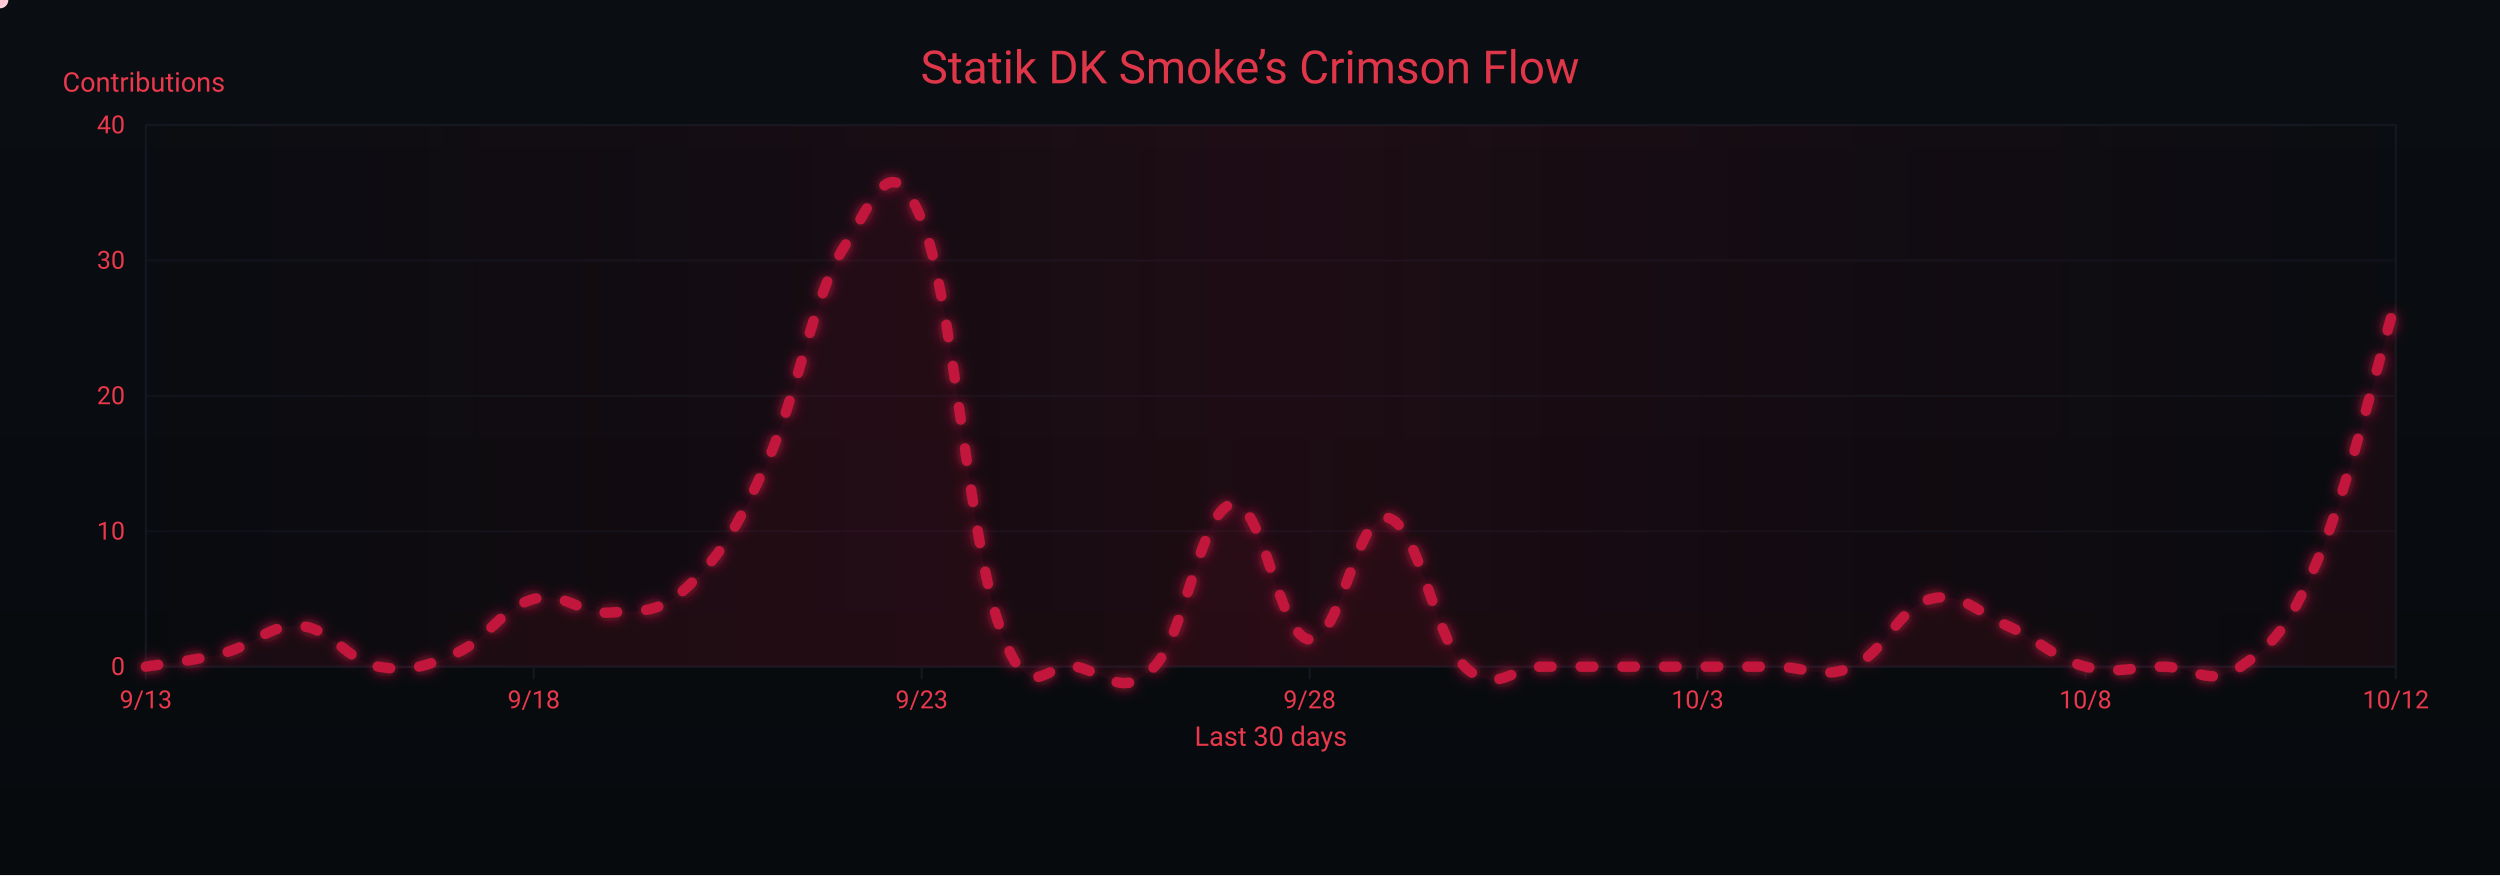
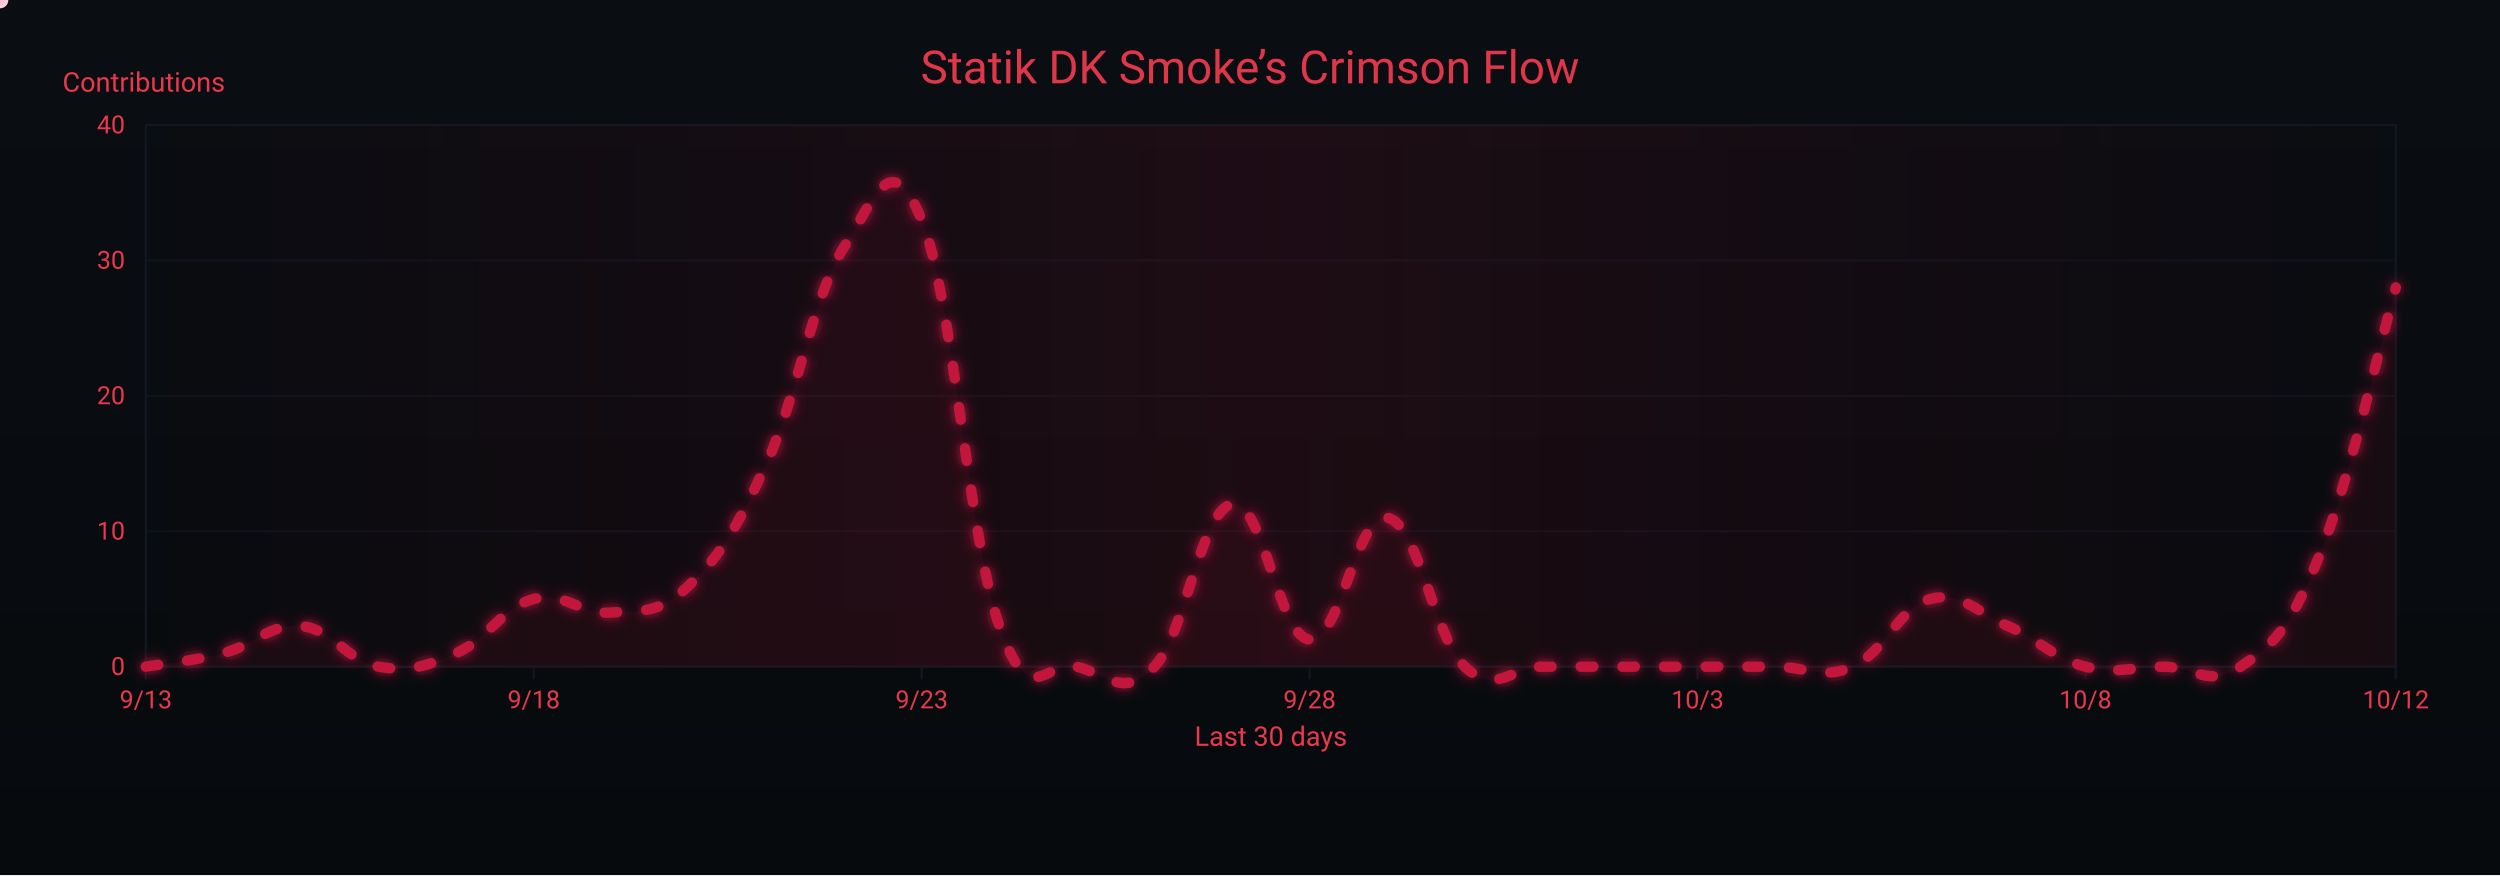
<svg xmlns="http://www.w3.org/2000/svg" width="1200" height="420" viewBox="0 0 1200 420" role="img" aria-label="Crimson Flow Graph">
  <defs>
    <linearGradient id="bgGrad" x1="0" y1="0" x2="0" y2="1">
      <stop offset="0%" stop-color="#0a0d12" />
      <stop offset="100%" stop-color="#070a0d" />
    </linearGradient>
    <filter id="glow">
      <feGaussianBlur stdDeviation="3" result="b1" />
      <feMerge>
        <feMergeNode in="b1" />
        <feMergeNode in="SourceGraphic" />
      </feMerge>
    </filter>
    <linearGradient id="sheen" x1="0" y1="0" x2="1" y2="0">
      <stop offset="0%" stop-color="#9b0e2a" stop-opacity="0" />
      <stop offset="50%" stop-color="#9b0e2a" stop-opacity=".14" />
      <stop offset="100%" stop-color="#9b0e2a" stop-opacity="0" />
      <animateTransform attributeName="gradientTransform" type="translate" from="-1 0" to="1 0" dur="9s" repeatCount="indefinite" />
    </linearGradient>
  </defs>
  <rect width="1200" height="420" fill="url(#bgGrad)" />
  <rect x="70" y="60" width="1080" height="260" fill="none" stroke="#121821" stroke-width="1" />
  <g font-family="ui-sans-serif,system-ui,-apple-system,Segoe UI,Roboto,Ubuntu,Arial" font-size="12">
    <path d="M70,320.0 H1150" stroke="#121821" stroke-width="1" opacity="0.6" />
    <text x="60" y="324.0" text-anchor="end" fill="#ea384c">0</text>
    <path d="M70,255.0 H1150" stroke="#121821" stroke-width="1" opacity="0.6" />
    <text x="60" y="259.0" text-anchor="end" fill="#ea384c">10</text>
    <path d="M70,190.0 H1150" stroke="#121821" stroke-width="1" opacity="0.6" />
    <text x="60" y="194.0" text-anchor="end" fill="#ea384c">20</text>
    <path d="M70,125.0 H1150" stroke="#121821" stroke-width="1" opacity="0.6" />
    <text x="60" y="129.0" text-anchor="end" fill="#ea384c">30</text>
    <path d="M70,60.0 H1150" stroke="#121821" stroke-width="1" opacity="0.6" />
    <text x="60" y="64.0" text-anchor="end" fill="#ea384c">40</text>
    <text x="30" y="44" fill="#ea384c" font-size="13">Contributions</text>
  </g>
  <g font-family="ui-sans-serif,system-ui,-apple-system,Segoe UI,Roboto,Ubuntu,Arial" font-size="12">
    <path d="M70.0,320 V326" stroke="#121821" stroke-width="1" />
    <text x="70.0" y="340" text-anchor="middle" fill="#ea384c">9/13</text>
    <path d="M256.2,320 V326" stroke="#121821" stroke-width="1" />
    <text x="256.2" y="340" text-anchor="middle" fill="#ea384c">9/18</text>
    <path d="M442.4,320 V326" stroke="#121821" stroke-width="1" />
    <text x="442.4" y="340" text-anchor="middle" fill="#ea384c">9/23</text>
    <path d="M628.6,320 V326" stroke="#121821" stroke-width="1" />
    <text x="628.6" y="340" text-anchor="middle" fill="#ea384c">9/28</text>
    <path d="M814.8,320 V326" stroke="#121821" stroke-width="1" />
    <text x="814.8" y="340" text-anchor="middle" fill="#ea384c">10/3</text>
    <path d="M1001.0,320 V326" stroke="#121821" stroke-width="1" />
    <text x="1001.0" y="340" text-anchor="middle" fill="#ea384c">10/8</text>
    <path d="M1150.0,320 V326" stroke="#121821" stroke-width="1" />
    <text x="1150.0" y="340" text-anchor="middle" fill="#ea384c">10/12</text>
    <text x="610" y="358" text-anchor="middle" fill="#ea384c" font-size="13">Last 30 days</text>
  </g>
  <rect x="70" y="60" width="1080" height="260" fill="url(#sheen)" />
  <text x="600" y="40" text-anchor="middle" font-family="ui-sans-serif,system-ui,-apple-system,Segoe UI,Roboto,Ubuntu,Arial" font-size="22" fill="#ea384c" opacity=".95">Statik DK Smoke’s Crimson Flow</text>
-   <path d="M70.0,320.0 C77.4,318.7 92.3,317.4 107.2,313.5 C122.1,309.6 129.6,299.2 144.5,300.5 C159.4,301.8 166.8,317.4 181.7,320.0 C196.6,322.6 204.1,320.0 219.0,313.5 C233.9,307.0 241.3,291.4 256.2,287.5 C271.1,283.6 278.6,295.3 293.4,294.0 C308.3,292.7 315.8,295.3 330.7,281.0 C345.6,266.7 353.0,255.0 367.9,222.5 C382.8,190.0 390.3,141.9 405.2,118.5 C420.1,95.1 427.5,69.1 442.4,105.5 C457.3,141.9 464.8,257.6 479.7,300.5 C494.6,343.4 502.0,316.1 516.9,320.0 C531.8,323.9 539.2,335.6 554.1,320.0 C569.0,304.4 576.5,244.6 591.4,242.0 C606.3,239.4 613.7,305.7 628.6,307.0 C643.5,308.3 651.0,245.9 665.9,248.5 C680.8,251.1 688.2,305.7 703.1,320.0 C718.0,334.3 725.4,320.0 740.3,320.0 C755.2,320.0 762.7,320.0 777.6,320.0 C792.5,320.0 799.9,320.0 814.8,320.0 C829.7,320.0 837.2,320.0 852.1,320.0 C867.0,320.0 874.4,326.5 889.3,320.0 C904.2,313.5 911.7,291.4 926.6,287.5 C941.4,283.6 948.9,294.0 963.8,300.5 C978.7,307.0 986.1,316.1 1001.0,320.0 C1015.9,323.9 1023.4,320.0 1038.3,320.0 C1053.2,320.0 1060.6,330.4 1075.5,320.0 C1090.4,309.6 1097.9,303.1 1112.8,268.0 C1127.7,232.9 1142.6,169.2 1150.0,144.5 L 1150,320 L 70,320 Z" fill="#7a0f26" opacity=".13">
+   <path d="M70.0,320.0 C77.4,318.7 92.3,317.4 107.2,313.5 C122.1,309.6 129.6,299.2 144.5,300.5 C159.4,301.8 166.8,317.4 181.7,320.0 C196.6,322.6 204.1,320.0 219.0,313.5 C233.9,307.0 241.3,291.4 256.2,287.5 C271.1,283.6 278.6,295.3 293.4,294.0 C308.3,292.7 315.8,295.3 330.7,281.0 C345.6,266.7 353.0,255.0 367.9,222.5 C382.8,190.0 390.3,141.9 405.2,118.5 C420.1,95.1 427.5,69.1 442.4,105.5 C457.3,141.9 464.8,257.6 479.7,300.5 C494.6,343.4 502.0,316.1 516.9,320.0 C531.8,323.9 539.2,335.6 554.1,320.0 C569.0,304.4 576.5,244.6 591.4,242.0 C606.3,239.4 613.7,305.7 628.6,307.0 C643.5,308.3 651.0,245.9 665.9,248.5 C680.8,251.1 688.2,305.7 703.1,320.0 C718.0,334.3 725.4,320.0 740.3,320.0 C755.2,320.0 762.7,320.0 777.6,320.0 C792.5,320.0 799.9,320.0 814.8,320.0 C829.7,320.0 837.2,320.0 852.1,320.0 C867.0,320.0 874.4,326.5 889.3,320.0 C904.2,313.5 911.7,291.4 926.6,287.5 C941.4,283.6 948.9,294.0 963.8,300.5 C978.7,307.0 986.1,316.1 1001.0,320.0 C1015.9,323.9 1023.4,320.0 1038.3,320.0 C1053.2,320.0 1060.6,330.4 1075.5,320.0 C1090.4,309.6 1097.9,304.4 1112.8,268.0 C1127.7,231.6 1142.6,164.0 1150.0,138.0 L 1150,320 L 70,320 Z" fill="#7a0f26" opacity=".13">
    <animate attributeName="opacity" values=".10;.17;.10" dur="6s" repeatCount="indefinite" />
  </path>
-   <path id="curve" d="M70.0,320.0 C77.4,318.7 92.3,317.4 107.2,313.5 C122.1,309.6 129.6,299.2 144.5,300.5 C159.4,301.8 166.8,317.4 181.7,320.0 C196.6,322.6 204.1,320.0 219.0,313.5 C233.9,307.0 241.3,291.4 256.2,287.5 C271.1,283.6 278.6,295.3 293.4,294.0 C308.3,292.7 315.8,295.3 330.7,281.0 C345.6,266.7 353.0,255.0 367.9,222.5 C382.8,190.0 390.3,141.9 405.2,118.5 C420.1,95.1 427.5,69.1 442.4,105.5 C457.3,141.9 464.8,257.6 479.7,300.5 C494.6,343.4 502.0,316.1 516.9,320.0 C531.8,323.9 539.2,335.6 554.1,320.0 C569.0,304.4 576.5,244.6 591.4,242.0 C606.3,239.4 613.7,305.7 628.6,307.0 C643.5,308.3 651.0,245.9 665.9,248.5 C680.8,251.1 688.2,305.7 703.1,320.0 C718.0,334.3 725.4,320.0 740.3,320.0 C755.2,320.0 762.7,320.0 777.6,320.0 C792.5,320.0 799.9,320.0 814.8,320.0 C829.7,320.0 837.2,320.0 852.1,320.0 C867.0,320.0 874.4,326.5 889.3,320.0 C904.2,313.5 911.7,291.4 926.6,287.5 C941.4,283.6 948.9,294.0 963.8,300.5 C978.7,307.0 986.1,316.1 1001.0,320.0 C1015.9,323.9 1023.4,320.0 1038.3,320.0 C1053.2,320.0 1060.6,330.4 1075.5,320.0 C1090.4,309.6 1097.9,303.1 1112.8,268.0 C1127.7,232.9 1142.6,169.2 1150.0,144.5" fill="none" stroke="#c3193d" stroke-width="5" stroke-linecap="round" stroke-linejoin="round" stroke-dasharray="6 14" filter="url(#glow)">
+   <path id="curve" d="M70.0,320.0 C77.4,318.7 92.3,317.4 107.2,313.5 C122.1,309.6 129.6,299.2 144.5,300.5 C159.4,301.8 166.8,317.4 181.7,320.0 C196.6,322.6 204.1,320.0 219.0,313.5 C233.9,307.0 241.3,291.4 256.2,287.5 C271.1,283.6 278.6,295.3 293.4,294.0 C308.3,292.7 315.8,295.3 330.7,281.0 C345.6,266.7 353.0,255.0 367.9,222.5 C382.8,190.0 390.3,141.9 405.2,118.5 C420.1,95.1 427.5,69.1 442.4,105.5 C457.3,141.9 464.8,257.6 479.7,300.5 C494.6,343.4 502.0,316.1 516.9,320.0 C531.8,323.9 539.2,335.6 554.1,320.0 C569.0,304.4 576.5,244.6 591.4,242.0 C606.3,239.4 613.7,305.7 628.6,307.0 C643.5,308.3 651.0,245.9 665.9,248.5 C680.8,251.1 688.2,305.7 703.1,320.0 C718.0,334.3 725.4,320.0 740.3,320.0 C755.2,320.0 762.7,320.0 777.6,320.0 C792.5,320.0 799.9,320.0 814.8,320.0 C829.7,320.0 837.2,320.0 852.1,320.0 C867.0,320.0 874.4,326.5 889.3,320.0 C904.2,313.5 911.7,291.4 926.6,287.5 C941.4,283.6 948.9,294.0 963.8,300.5 C978.7,307.0 986.1,316.1 1001.0,320.0 C1015.9,323.9 1023.4,320.0 1038.3,320.0 C1053.2,320.0 1060.6,330.4 1075.5,320.0 C1090.4,309.6 1097.9,304.4 1112.8,268.0 C1127.7,231.6 1142.6,164.0 1150.0,138.0" fill="none" stroke="#c3193d" stroke-width="5" stroke-linecap="round" stroke-linejoin="round" stroke-dasharray="6 14" filter="url(#glow)">
    <animate attributeName="stroke-dashoffset" values="0;-220" dur="4.8s" repeatCount="indefinite" />
  </path>
  <g fill="#ffd1db">
    <circle r="4">
      <animateMotion dur="7s" rotate="auto" repeatCount="indefinite">
        <mpath href="#curve" />
      </animateMotion>
      <animate attributeName="opacity" values="1;.3;1" dur="2.2s" repeatCount="indefinite" />
    </circle>
    <circle r="3" fill="#ffffff">
      <animateMotion dur="8.2s" begin="1s" rotate="auto" repeatCount="indefinite">
        <mpath href="#curve" />
      </animateMotion>
      <animate attributeName="opacity" values=".7;.2;.7" dur="2.4s" repeatCount="indefinite" />
    </circle>
    <circle r="3" fill="#ffc7d3">
      <animateMotion dur="6s" begin="2s" rotate="auto" repeatCount="indefinite">
        <mpath href="#curve" />
      </animateMotion>
      <animate attributeName="opacity" values=".8;.3;.8" dur="2s" repeatCount="indefinite" />
    </circle>
  </g>
</svg>
